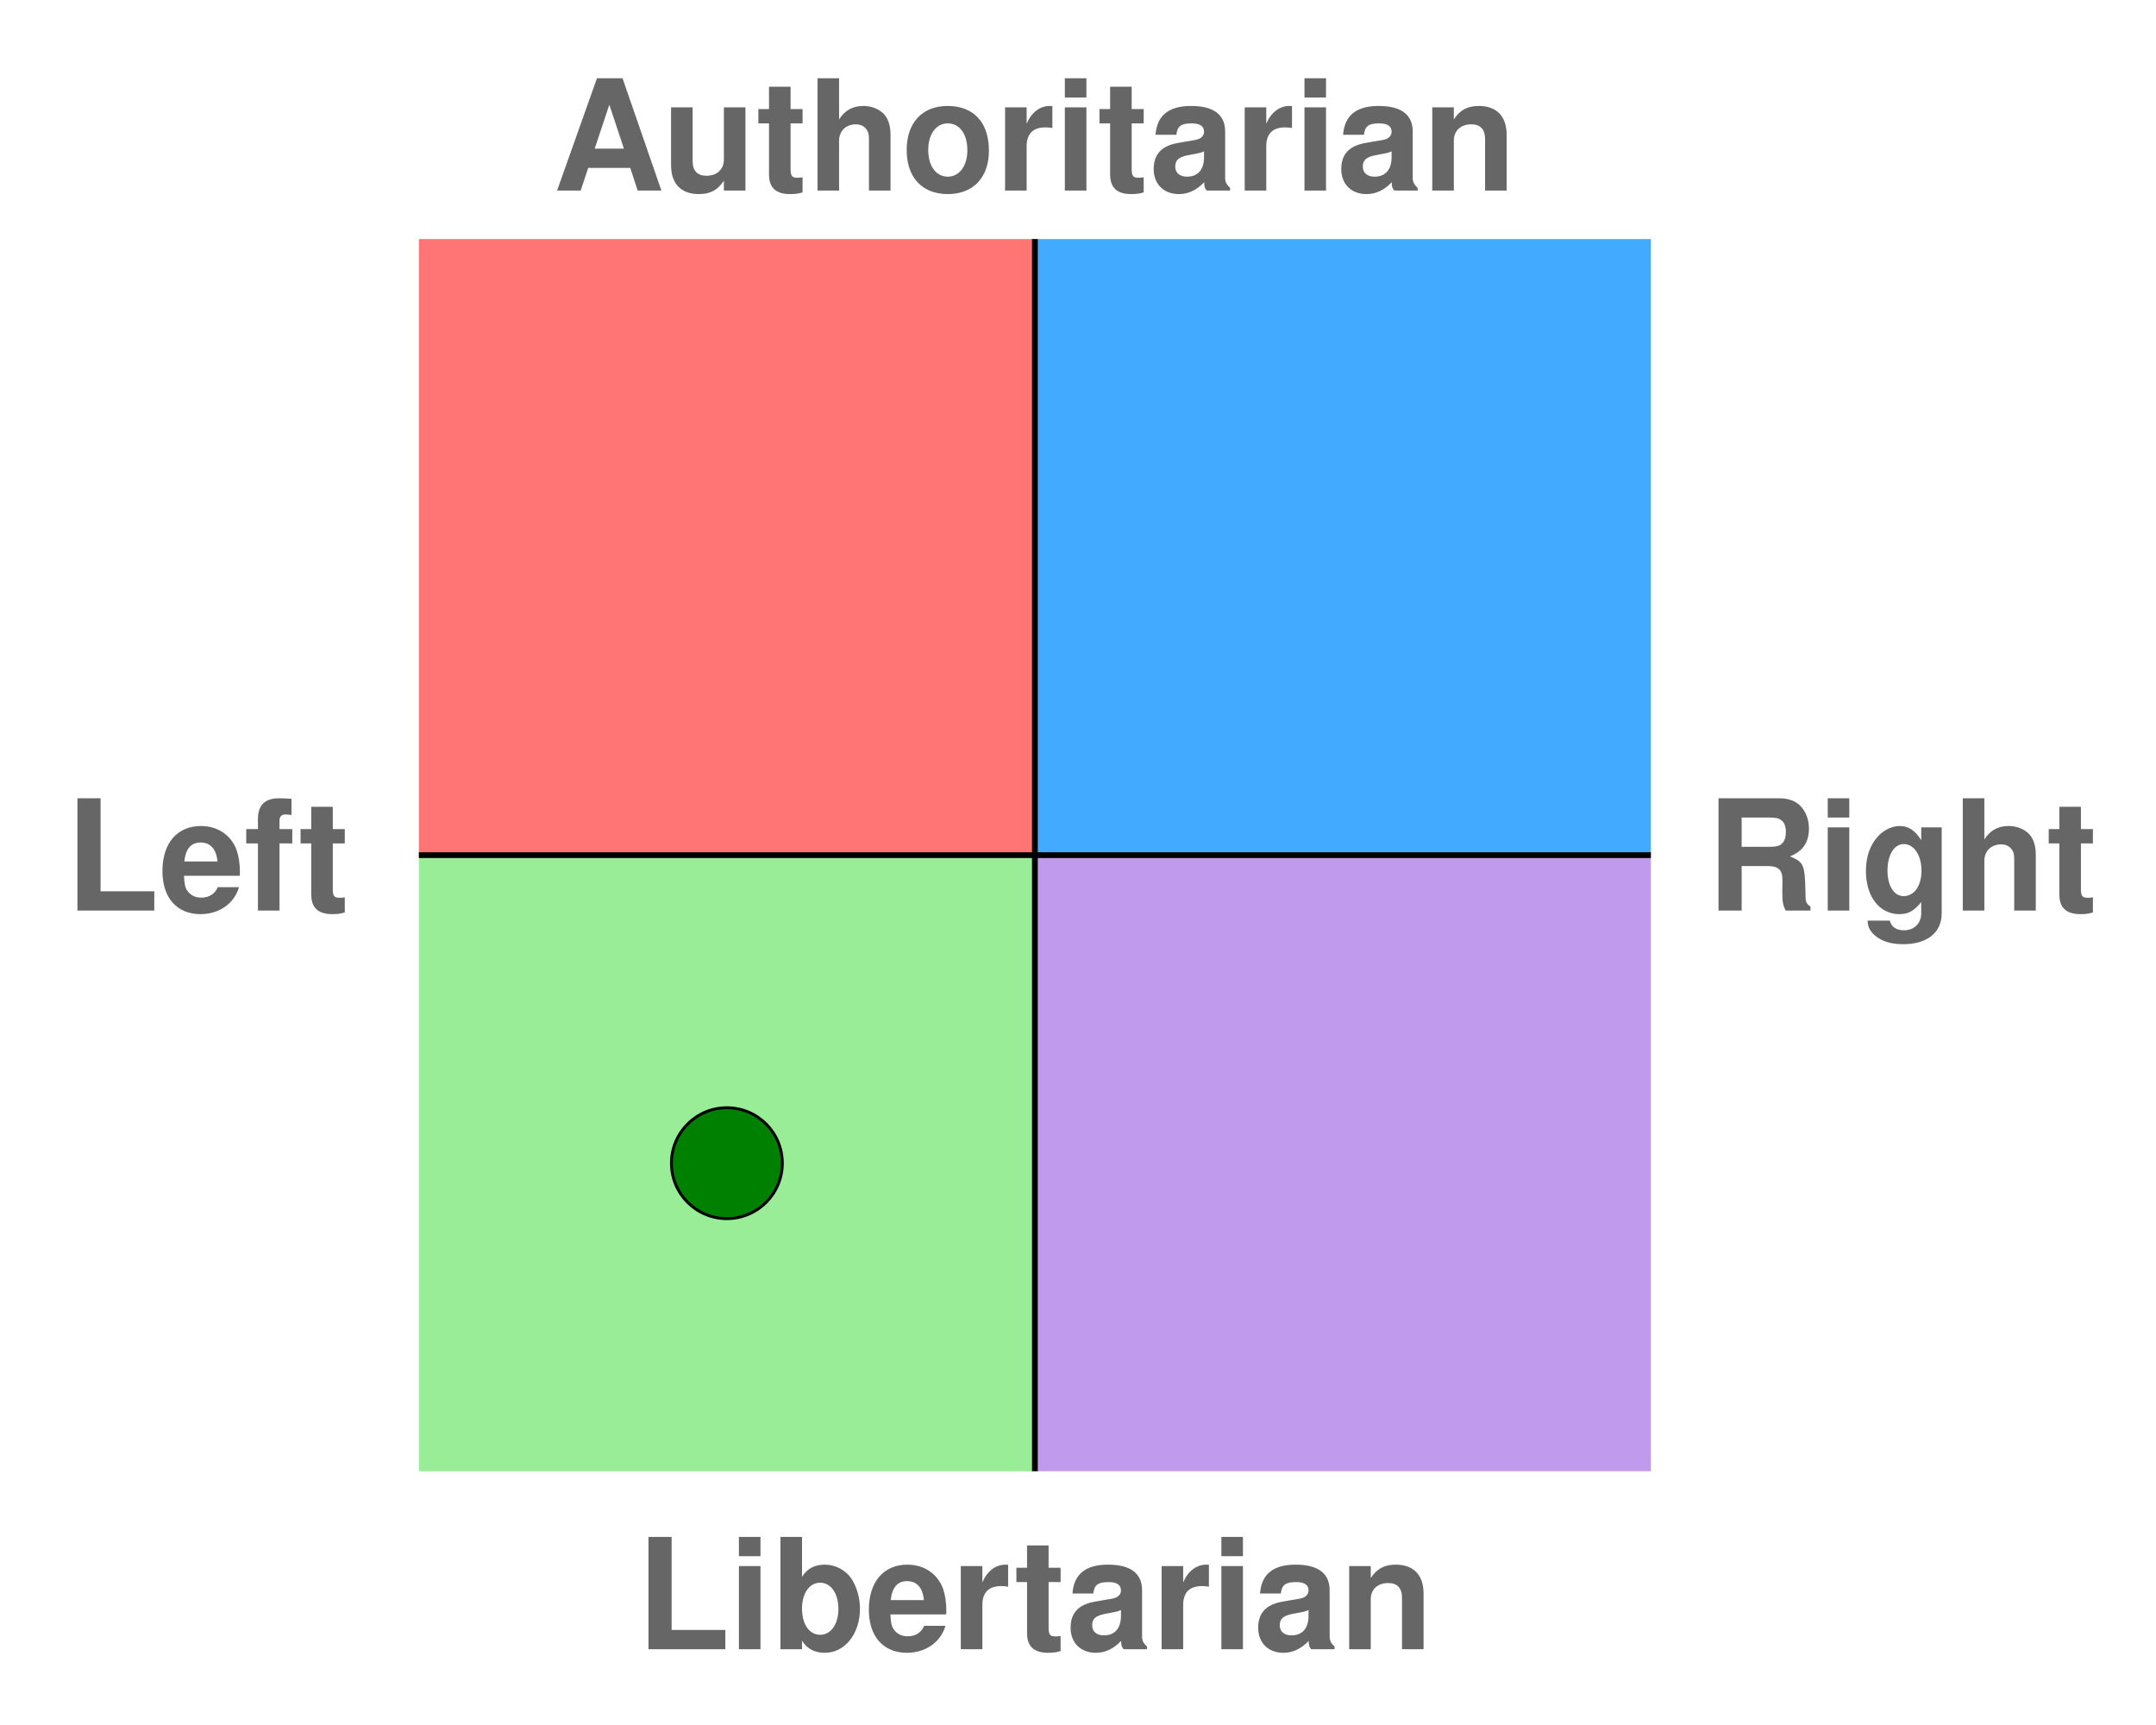
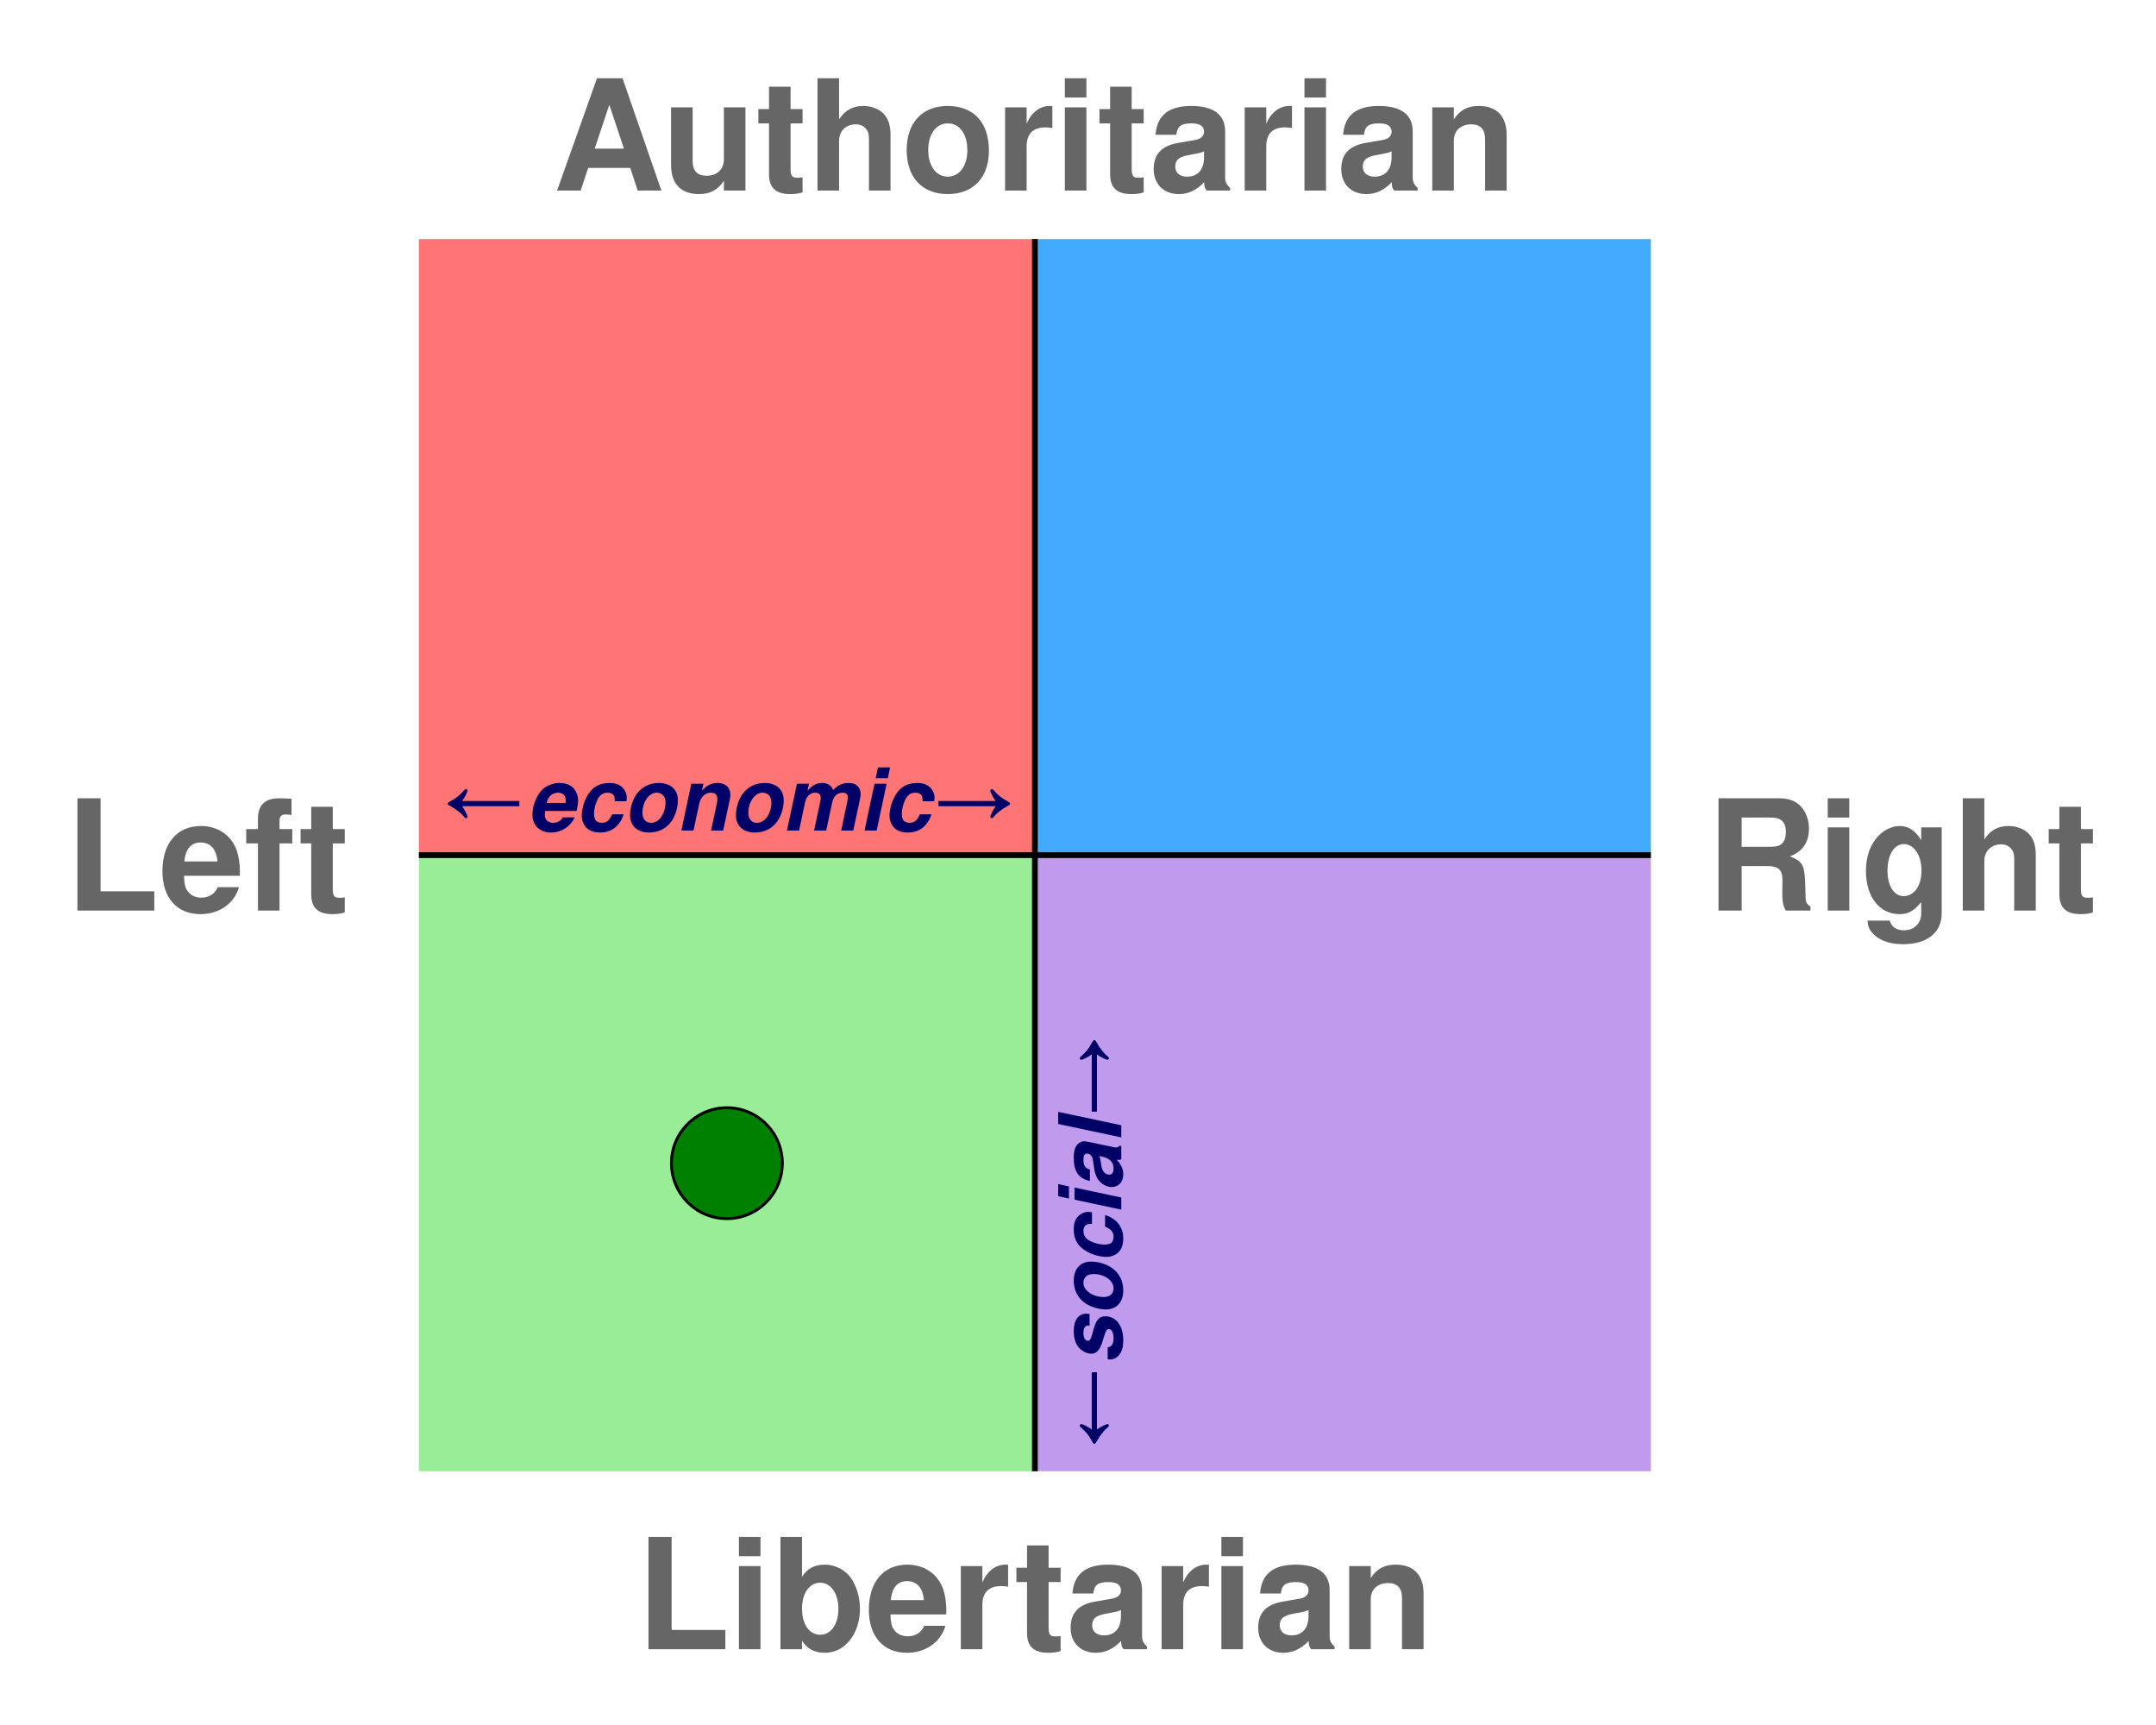
<svg xmlns="http://www.w3.org/2000/svg" width="750" height="600">
  <svg x="145.714" y="83.158" overflow="visible">
    <path fill="#ff7575" d="M0 0h214.286v214.286H0z" />
    <path fill="#42aaff" d="M214.286 0h214.286v214.286H214.286z" />
    <path fill="#9aed97" d="M0 214.286h214.286v214.286H0z" />
    <path fill="#c09aec" d="M214.286 214.286h214.286v214.286H214.286z" />
    <path stroke="#000" stroke-width="2" d="M0 214.286h428.571M214.286 0v428.571" />
    <svg overflow="visible" />
    <circle r="19.286" cx="107.143" cy="321.429" fill="green" stroke="#000" />
    <svg overflow="visible" />
  </svg>
  <text font-family="Helvetica" font-size="53.571" font-weight="bold" text-anchor="middle" x="360" fill="#666" y="28.421">
    <tspan dy="37.857" x="360">Authoritarian</tspan>
  </text>
  <text font-family="Helvetica" font-size="53.571" font-weight="bold" text-anchor="middle" x="360" fill="#666" y="525.789">
    <tspan dy="47.857" x="360">Libertarian</tspan>
  </text>
  <text font-family="Helvetica" font-size="53.571" font-weight="bold" text-anchor="middle" fill="#666" x="72.151" y="275.867">
    <tspan dy="40.857" x="72.151">Left</tspan>
  </text>
  <text font-family="Helvetica" font-size="53.571" font-weight="bold" text-anchor="middle" fill="#666" x="661.653" y="275.867">
    <tspan dy="40.857" x="661.653">Right</tspan>
  </text>
+   <text font-family="Helvetica" font-size="30.134" font-weight="bold" text-anchor="middle" fill="#006" x="253.571" y="279.474" font-style="italic">
+     <tspan dy="9.411" x="253.571">←economic→</tspan>
+   </text>
+   <text font-family="Helvetica" font-size="30.134" font-weight="bold" text-anchor="middle" fill="#006" x="335.857" y="461.842" font-style="italic" transform="rotate(-90 293.313 474.508)">
+     <tspan dy="109.411" x="335.857">←social→</tspan>
+   </text>
</svg>
